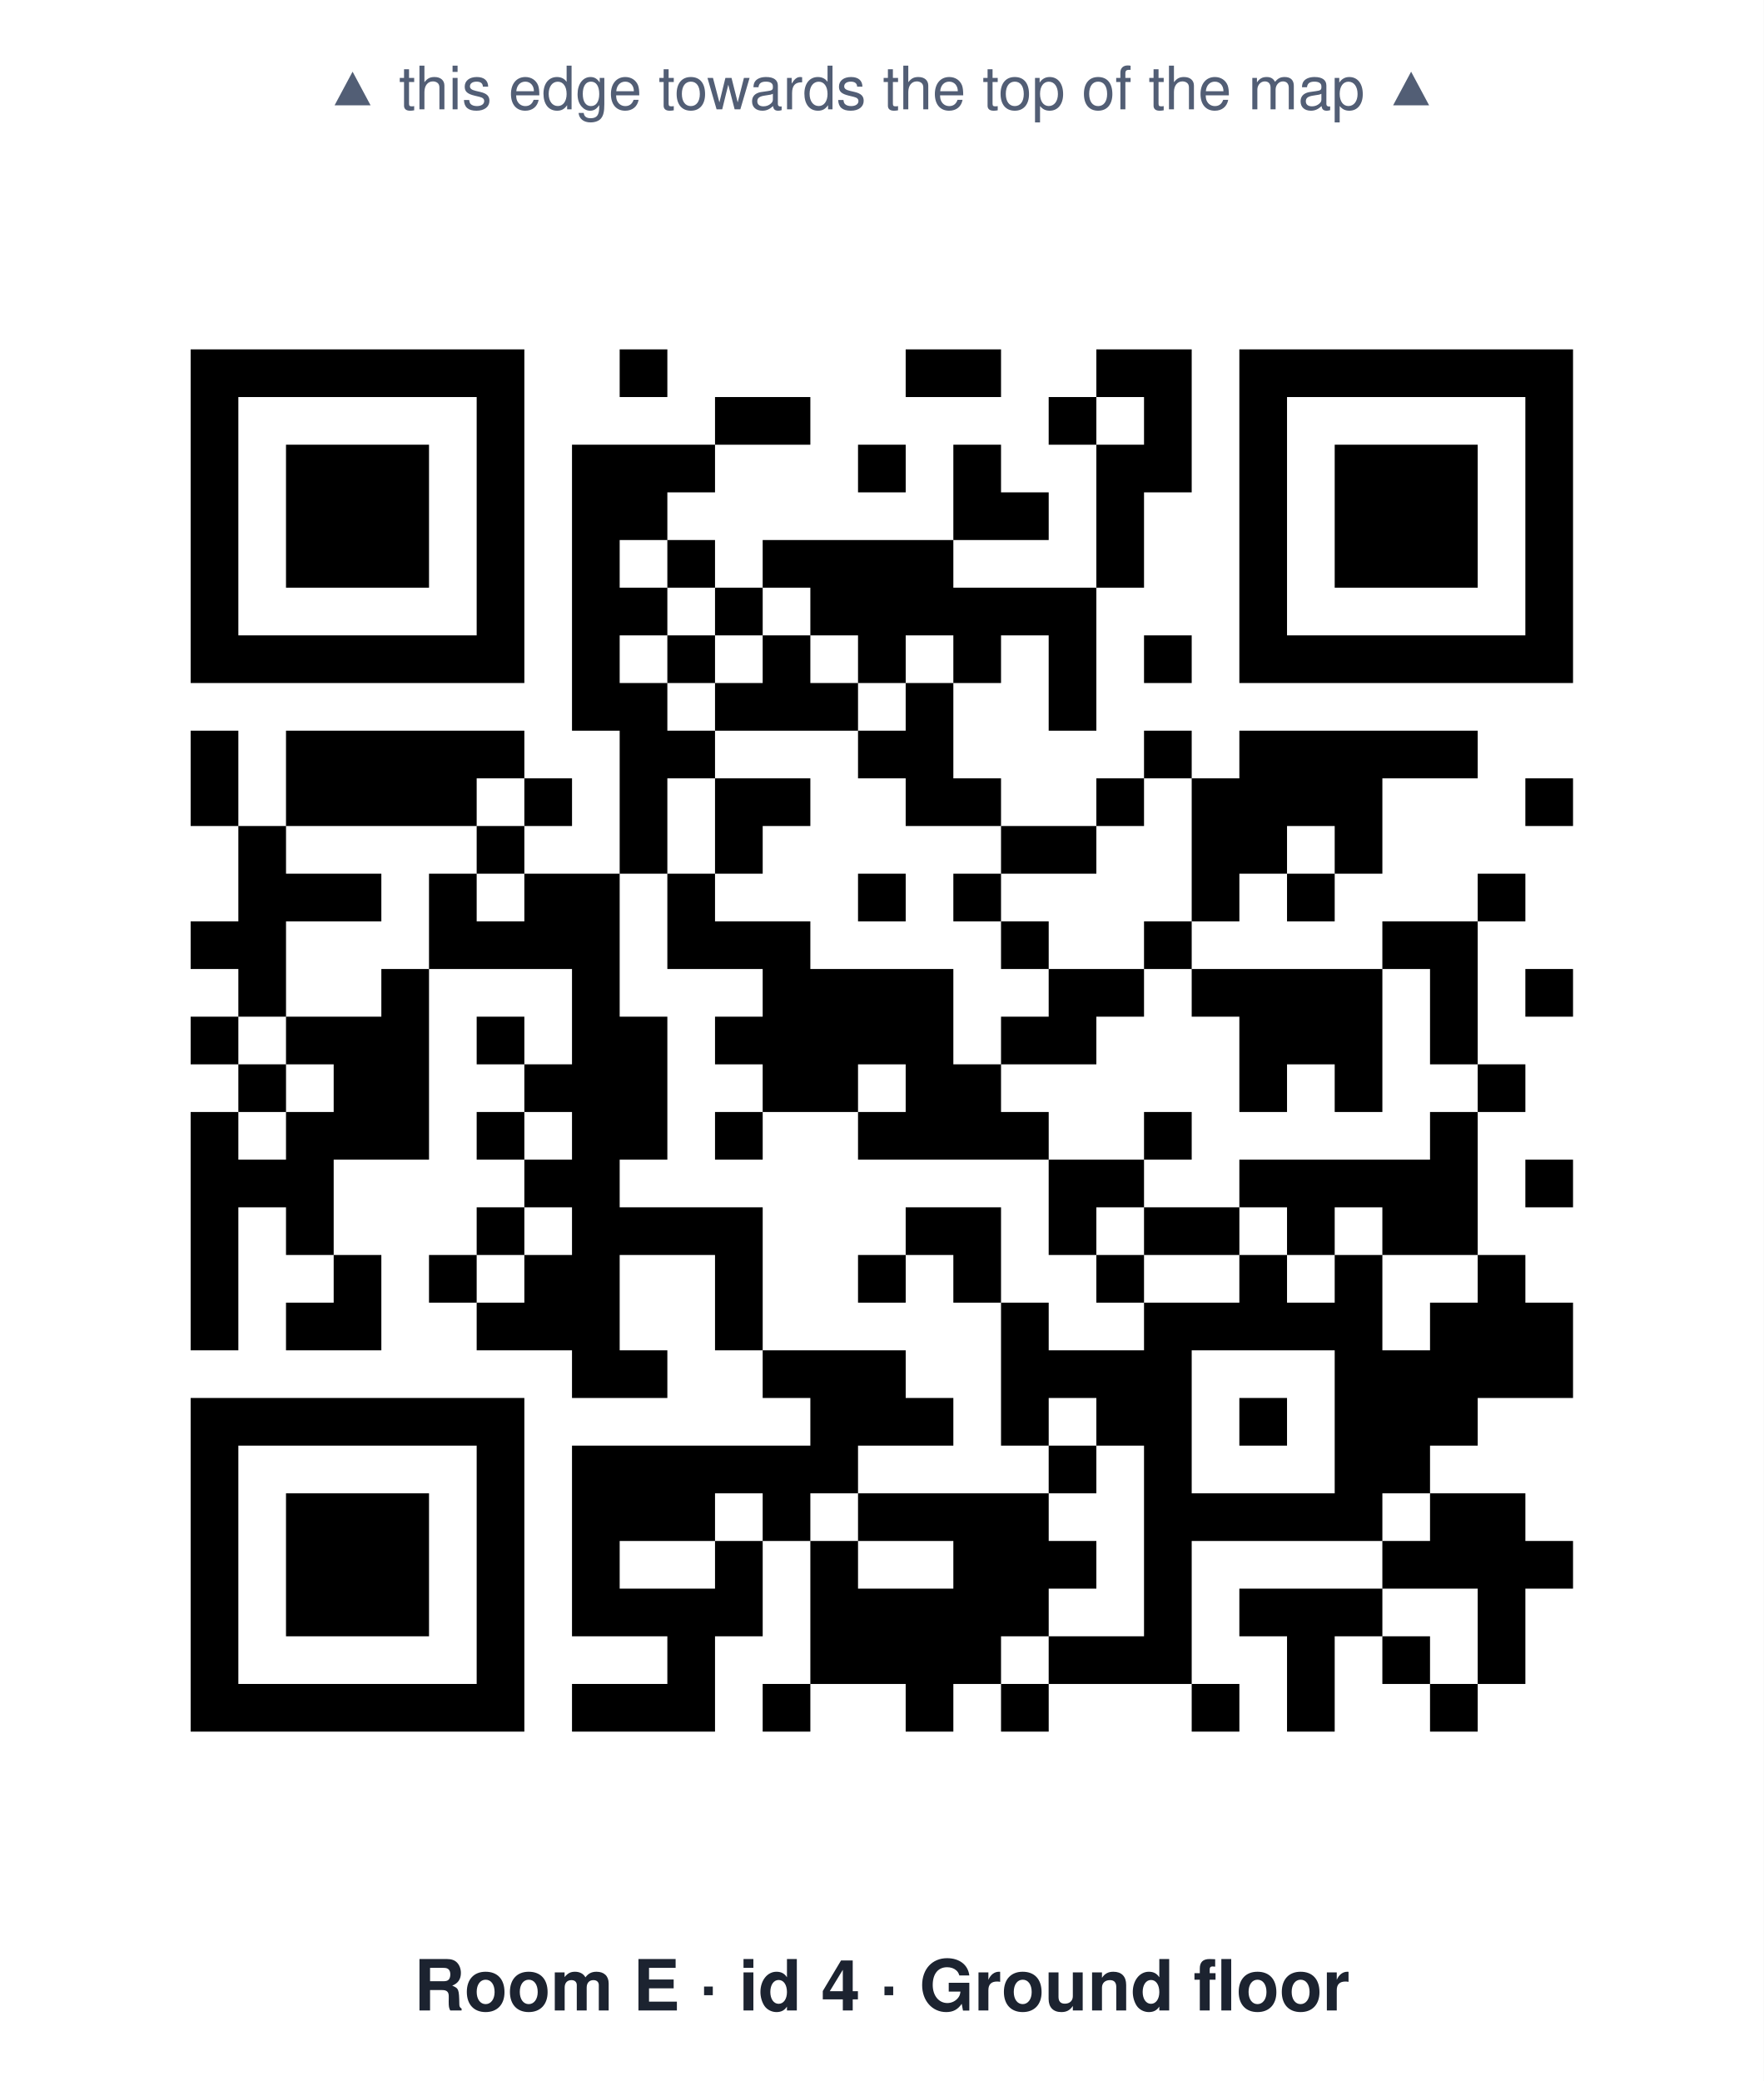
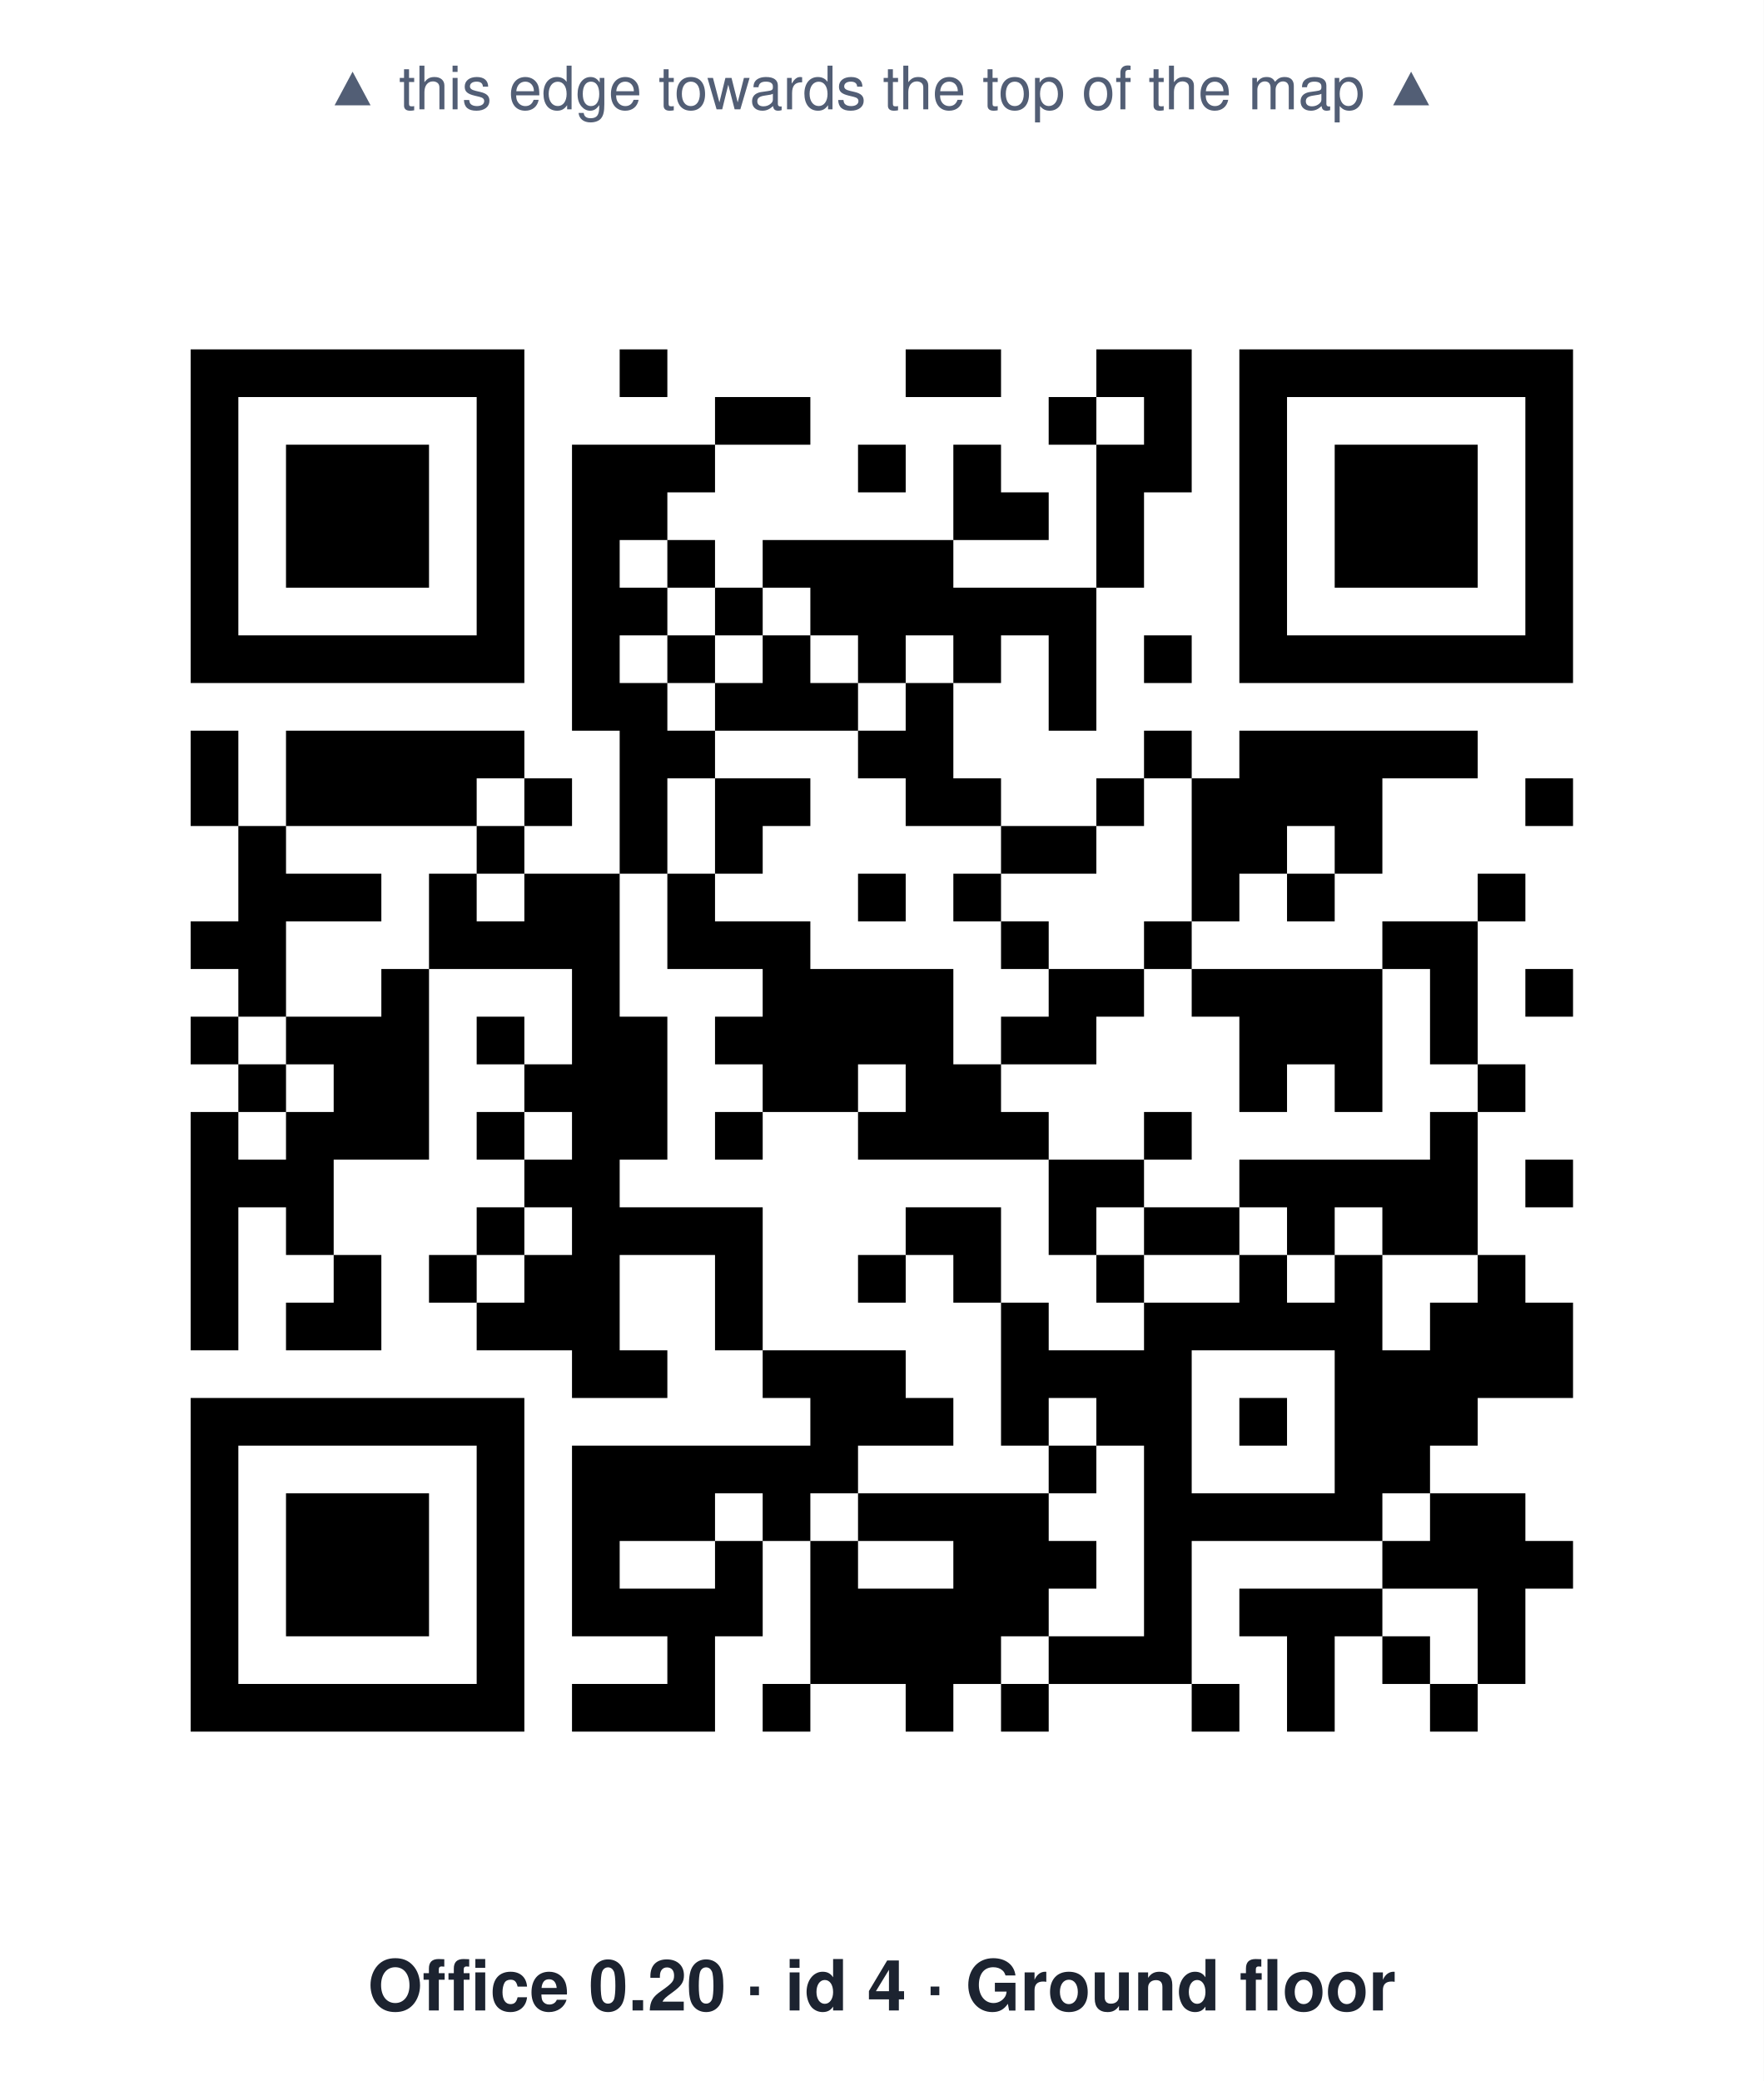
<svg xmlns="http://www.w3.org/2000/svg" viewBox="0 0 1000 1180" width="200mm" height="236mm">
  <rect width="1000" height="1180" fill="#fff" />
  <text x="500" y="62" text-anchor="middle" font-family="Helvetica, Arial, sans-serif" font-size="34" fill="#525E75">▲ this edge towards the top of the map ▲</text>
  <g transform="translate(0 90)">
    <path d="M108.11 108.11h27.03v27.03h-27.03zM135.14 108.11h27.03v27.03h-27.03zM162.16 108.11h27.03v27.03h-27.03zM189.19 108.11h27.03v27.03h-27.03zM216.22 108.11h27.03v27.03h-27.03zM243.24 108.11h27.03v27.03h-27.03zM270.27 108.11h27.03v27.03h-27.03zM351.35 108.11h27.03v27.03h-27.03zM513.51 108.11h27.03v27.03h-27.03zM540.54 108.11h27.03v27.03h-27.03zM621.62 108.11h27.03v27.03h-27.03zM648.65 108.11h27.03v27.03h-27.03zM702.70 108.11h27.03v27.03h-27.03zM729.73 108.11h27.03v27.03h-27.03zM756.76 108.11h27.03v27.03h-27.03zM783.78 108.11h27.03v27.03h-27.03zM810.81 108.11h27.03v27.03h-27.03zM837.84 108.11h27.03v27.03h-27.03zM864.86 108.11h27.03v27.03h-27.03zM108.11 135.14h27.03v27.03h-27.03zM270.27 135.14h27.03v27.03h-27.03zM405.41 135.14h27.03v27.03h-27.03zM432.43 135.14h27.03v27.03h-27.03zM594.59 135.14h27.03v27.03h-27.03zM648.65 135.14h27.03v27.03h-27.03zM702.70 135.14h27.03v27.03h-27.03zM864.86 135.14h27.03v27.03h-27.03zM108.11 162.16h27.03v27.03h-27.03zM162.16 162.16h27.03v27.03h-27.03zM189.19 162.16h27.03v27.03h-27.03zM216.22 162.16h27.03v27.03h-27.03zM270.27 162.16h27.03v27.03h-27.03zM324.32 162.16h27.03v27.03h-27.03zM351.35 162.16h27.03v27.03h-27.03zM378.38 162.16h27.03v27.03h-27.03zM486.49 162.16h27.03v27.03h-27.03zM540.54 162.16h27.03v27.03h-27.03zM621.62 162.16h27.03v27.03h-27.03zM648.65 162.16h27.03v27.03h-27.03zM702.70 162.16h27.03v27.03h-27.03zM756.76 162.16h27.03v27.03h-27.03zM783.78 162.16h27.03v27.03h-27.03zM810.81 162.16h27.03v27.03h-27.03zM864.86 162.16h27.03v27.03h-27.03zM108.11 189.19h27.03v27.03h-27.03zM162.16 189.19h27.03v27.03h-27.03zM189.19 189.19h27.03v27.03h-27.03zM216.22 189.19h27.03v27.03h-27.03zM270.27 189.19h27.03v27.03h-27.03zM324.32 189.19h27.03v27.03h-27.03zM351.35 189.19h27.03v27.03h-27.03zM540.54 189.19h27.03v27.03h-27.03zM567.57 189.19h27.03v27.03h-27.03zM621.62 189.19h27.03v27.03h-27.03zM702.70 189.19h27.03v27.03h-27.03zM756.76 189.19h27.03v27.03h-27.03zM783.78 189.19h27.03v27.03h-27.03zM810.81 189.19h27.03v27.03h-27.03zM864.86 189.19h27.03v27.03h-27.03zM108.11 216.22h27.03v27.03h-27.03zM162.16 216.22h27.03v27.03h-27.03zM189.19 216.22h27.03v27.03h-27.03zM216.22 216.22h27.03v27.03h-27.03zM270.27 216.22h27.03v27.03h-27.03zM324.32 216.22h27.03v27.03h-27.03zM378.38 216.22h27.03v27.03h-27.03zM432.43 216.22h27.03v27.03h-27.03zM459.46 216.22h27.03v27.03h-27.03zM486.49 216.22h27.03v27.03h-27.03zM513.51 216.22h27.03v27.03h-27.03zM621.62 216.22h27.03v27.03h-27.03zM702.70 216.22h27.03v27.03h-27.03zM756.76 216.22h27.03v27.03h-27.03zM783.78 216.22h27.03v27.03h-27.03zM810.81 216.22h27.03v27.03h-27.03zM864.86 216.22h27.03v27.03h-27.03zM108.11 243.24h27.03v27.03h-27.03zM270.27 243.24h27.03v27.03h-27.03zM324.32 243.24h27.03v27.03h-27.03zM351.35 243.24h27.03v27.03h-27.03zM405.41 243.24h27.03v27.03h-27.03zM459.46 243.24h27.03v27.03h-27.03zM486.49 243.24h27.03v27.03h-27.03zM513.51 243.24h27.03v27.03h-27.03zM540.54 243.24h27.03v27.03h-27.03zM567.57 243.24h27.03v27.03h-27.03zM594.59 243.24h27.03v27.03h-27.03zM702.70 243.24h27.03v27.03h-27.03zM864.86 243.24h27.03v27.03h-27.03zM108.11 270.27h27.03v27.03h-27.03zM135.14 270.27h27.03v27.03h-27.03zM162.16 270.27h27.03v27.03h-27.03zM189.19 270.27h27.03v27.03h-27.03zM216.22 270.27h27.03v27.03h-27.03zM243.24 270.27h27.03v27.03h-27.03zM270.27 270.27h27.03v27.03h-27.03zM324.32 270.27h27.03v27.03h-27.03zM378.38 270.27h27.03v27.03h-27.03zM432.43 270.27h27.03v27.03h-27.03zM486.49 270.27h27.03v27.03h-27.03zM540.54 270.27h27.03v27.03h-27.03zM594.59 270.27h27.03v27.03h-27.03zM648.65 270.27h27.03v27.03h-27.03zM702.70 270.27h27.03v27.03h-27.03zM729.73 270.27h27.03v27.03h-27.03zM756.76 270.27h27.03v27.03h-27.03zM783.78 270.27h27.03v27.03h-27.03zM810.81 270.27h27.03v27.03h-27.03zM837.84 270.27h27.03v27.03h-27.03zM864.86 270.27h27.03v27.03h-27.03zM324.32 297.30h27.03v27.03h-27.03zM351.35 297.30h27.03v27.03h-27.03zM405.41 297.30h27.03v27.03h-27.03zM432.43 297.30h27.03v27.03h-27.03zM459.46 297.30h27.03v27.03h-27.03zM513.51 297.30h27.03v27.03h-27.03zM594.59 297.30h27.03v27.03h-27.03zM108.11 324.32h27.03v27.03h-27.03zM162.16 324.32h27.03v27.03h-27.03zM189.19 324.32h27.03v27.03h-27.03zM216.22 324.32h27.03v27.03h-27.03zM243.24 324.32h27.03v27.03h-27.03zM270.27 324.32h27.03v27.03h-27.03zM351.35 324.32h27.03v27.03h-27.03zM378.38 324.32h27.03v27.03h-27.03zM486.49 324.32h27.03v27.03h-27.03zM513.51 324.32h27.03v27.03h-27.03zM648.65 324.32h27.03v27.03h-27.03zM702.70 324.32h27.03v27.03h-27.03zM729.73 324.32h27.03v27.03h-27.03zM756.76 324.32h27.03v27.03h-27.03zM783.78 324.32h27.03v27.03h-27.03zM810.81 324.32h27.03v27.03h-27.03zM108.11 351.35h27.03v27.03h-27.03zM162.16 351.35h27.03v27.03h-27.03zM189.19 351.35h27.03v27.03h-27.03zM216.22 351.35h27.03v27.03h-27.03zM243.24 351.35h27.03v27.03h-27.03zM297.30 351.35h27.03v27.03h-27.03zM351.35 351.35h27.03v27.03h-27.03zM405.41 351.35h27.03v27.03h-27.03zM432.43 351.35h27.03v27.03h-27.03zM513.51 351.35h27.03v27.03h-27.03zM540.54 351.35h27.03v27.03h-27.03zM621.62 351.35h27.03v27.03h-27.03zM675.68 351.35h27.03v27.03h-27.03zM702.70 351.35h27.03v27.03h-27.03zM729.73 351.35h27.03v27.03h-27.03zM756.76 351.35h27.03v27.03h-27.03zM864.86 351.35h27.03v27.03h-27.03zM135.14 378.38h27.03v27.03h-27.03zM270.27 378.38h27.03v27.03h-27.03zM351.35 378.38h27.03v27.03h-27.03zM405.41 378.38h27.03v27.03h-27.03zM567.57 378.38h27.03v27.03h-27.03zM594.59 378.38h27.03v27.03h-27.03zM675.68 378.38h27.03v27.03h-27.03zM702.70 378.38h27.03v27.03h-27.03zM756.76 378.38h27.03v27.03h-27.03zM135.14 405.41h27.03v27.03h-27.03zM162.16 405.41h27.03v27.03h-27.03zM189.19 405.41h27.03v27.03h-27.03zM243.24 405.41h27.03v27.03h-27.03zM297.30 405.41h27.03v27.03h-27.03zM324.32 405.41h27.03v27.03h-27.03zM378.38 405.41h27.03v27.03h-27.03zM486.49 405.41h27.03v27.03h-27.03zM540.54 405.41h27.03v27.03h-27.03zM675.68 405.41h27.03v27.03h-27.03zM729.73 405.41h27.03v27.03h-27.03zM837.84 405.41h27.03v27.03h-27.03zM108.11 432.43h27.03v27.03h-27.03zM135.14 432.43h27.03v27.03h-27.03zM243.24 432.43h27.03v27.03h-27.03zM270.27 432.43h27.03v27.03h-27.03zM297.30 432.43h27.03v27.03h-27.03zM324.32 432.43h27.03v27.03h-27.03zM378.38 432.43h27.03v27.03h-27.03zM405.41 432.43h27.03v27.03h-27.03zM432.43 432.43h27.03v27.03h-27.03zM567.57 432.43h27.03v27.03h-27.03zM648.65 432.43h27.03v27.03h-27.03zM783.78 432.43h27.03v27.03h-27.03zM810.81 432.43h27.03v27.03h-27.03zM135.14 459.46h27.03v27.03h-27.03zM216.22 459.46h27.03v27.03h-27.03zM324.32 459.46h27.03v27.03h-27.03zM432.43 459.46h27.03v27.03h-27.03zM459.46 459.46h27.03v27.03h-27.03zM486.49 459.46h27.03v27.03h-27.03zM513.51 459.46h27.03v27.03h-27.03zM594.59 459.46h27.03v27.03h-27.03zM621.62 459.46h27.03v27.03h-27.03zM675.68 459.46h27.03v27.03h-27.03zM702.70 459.46h27.03v27.03h-27.03zM729.73 459.46h27.03v27.03h-27.03zM756.76 459.46h27.03v27.03h-27.03zM810.81 459.46h27.03v27.03h-27.03zM864.86 459.46h27.03v27.03h-27.03zM108.11 486.49h27.03v27.03h-27.03zM162.16 486.49h27.03v27.03h-27.03zM189.19 486.49h27.03v27.03h-27.03zM216.22 486.49h27.03v27.03h-27.03zM270.27 486.49h27.03v27.03h-27.03zM324.32 486.49h27.03v27.03h-27.03zM351.35 486.49h27.03v27.03h-27.03zM405.41 486.49h27.03v27.03h-27.03zM432.43 486.49h27.03v27.03h-27.03zM459.46 486.49h27.03v27.03h-27.03zM486.49 486.49h27.03v27.03h-27.03zM513.51 486.49h27.03v27.03h-27.03zM567.57 486.49h27.03v27.03h-27.03zM594.59 486.49h27.03v27.03h-27.03zM702.70 486.49h27.03v27.03h-27.03zM729.73 486.49h27.03v27.03h-27.03zM756.76 486.49h27.03v27.03h-27.03zM810.81 486.49h27.03v27.03h-27.03zM135.14 513.51h27.03v27.03h-27.03zM189.19 513.51h27.03v27.03h-27.03zM216.22 513.51h27.03v27.03h-27.03zM297.30 513.51h27.03v27.03h-27.03zM324.32 513.51h27.03v27.03h-27.03zM351.35 513.51h27.03v27.03h-27.03zM432.43 513.51h27.03v27.03h-27.03zM459.46 513.51h27.03v27.03h-27.03zM513.51 513.51h27.03v27.03h-27.03zM540.54 513.51h27.03v27.03h-27.03zM702.70 513.51h27.03v27.03h-27.03zM756.76 513.51h27.03v27.03h-27.03zM837.84 513.51h27.03v27.03h-27.03zM108.11 540.54h27.03v27.03h-27.03zM162.16 540.54h27.03v27.03h-27.03zM189.19 540.54h27.03v27.03h-27.03zM216.22 540.54h27.03v27.03h-27.03zM270.27 540.54h27.03v27.03h-27.03zM324.32 540.54h27.03v27.03h-27.03zM351.35 540.54h27.03v27.03h-27.03zM405.41 540.54h27.03v27.03h-27.03zM486.49 540.54h27.03v27.03h-27.03zM513.51 540.54h27.03v27.03h-27.03zM540.54 540.54h27.03v27.03h-27.03zM567.57 540.54h27.03v27.03h-27.03zM648.65 540.54h27.03v27.03h-27.03zM810.81 540.54h27.03v27.03h-27.03zM108.11 567.57h27.03v27.03h-27.03zM135.14 567.57h27.03v27.03h-27.03zM162.16 567.57h27.03v27.03h-27.03zM297.30 567.57h27.03v27.03h-27.03zM324.32 567.57h27.03v27.03h-27.03zM594.59 567.57h27.03v27.03h-27.03zM621.62 567.57h27.03v27.03h-27.03zM702.70 567.57h27.03v27.03h-27.03zM729.73 567.57h27.03v27.03h-27.03zM756.76 567.57h27.03v27.03h-27.03zM783.78 567.57h27.03v27.03h-27.03zM810.81 567.57h27.03v27.03h-27.03zM864.86 567.57h27.03v27.03h-27.03zM108.11 594.59h27.03v27.03h-27.03zM162.16 594.59h27.03v27.03h-27.03zM270.27 594.59h27.03v27.03h-27.03zM324.32 594.59h27.03v27.03h-27.03zM351.35 594.59h27.03v27.03h-27.03zM378.38 594.59h27.03v27.03h-27.03zM405.41 594.59h27.03v27.03h-27.03zM513.51 594.59h27.03v27.03h-27.03zM540.54 594.59h27.03v27.03h-27.03zM594.59 594.59h27.03v27.03h-27.03zM648.65 594.59h27.03v27.03h-27.03zM675.68 594.59h27.03v27.03h-27.03zM729.73 594.59h27.03v27.03h-27.03zM783.78 594.59h27.03v27.03h-27.03zM810.81 594.59h27.03v27.03h-27.03zM108.11 621.62h27.03v27.03h-27.03zM189.19 621.62h27.03v27.03h-27.03zM243.24 621.62h27.03v27.03h-27.03zM297.30 621.62h27.03v27.03h-27.03zM324.32 621.62h27.03v27.03h-27.03zM405.41 621.62h27.03v27.03h-27.03zM486.49 621.62h27.03v27.03h-27.03zM540.54 621.62h27.03v27.03h-27.03zM621.62 621.62h27.03v27.03h-27.03zM702.70 621.62h27.03v27.03h-27.03zM756.76 621.62h27.03v27.03h-27.03zM837.84 621.62h27.03v27.03h-27.03zM108.11 648.65h27.03v27.03h-27.03zM162.16 648.65h27.03v27.03h-27.03zM189.19 648.65h27.03v27.03h-27.03zM270.27 648.65h27.03v27.03h-27.03zM297.30 648.65h27.03v27.03h-27.03zM324.32 648.65h27.03v27.03h-27.03zM405.41 648.65h27.03v27.03h-27.03zM567.57 648.65h27.03v27.03h-27.03zM648.65 648.65h27.03v27.03h-27.03zM675.68 648.65h27.03v27.03h-27.03zM702.70 648.65h27.03v27.03h-27.03zM729.73 648.65h27.03v27.03h-27.03zM756.76 648.65h27.03v27.03h-27.03zM810.81 648.65h27.03v27.03h-27.03zM837.84 648.65h27.03v27.03h-27.03zM864.86 648.65h27.03v27.03h-27.03zM324.32 675.68h27.03v27.03h-27.03zM351.35 675.68h27.03v27.03h-27.03zM432.43 675.68h27.03v27.03h-27.03zM459.46 675.68h27.03v27.03h-27.03zM486.49 675.68h27.03v27.03h-27.03zM567.57 675.68h27.03v27.03h-27.03zM594.59 675.68h27.03v27.03h-27.03zM621.62 675.68h27.03v27.03h-27.03zM648.65 675.68h27.03v27.03h-27.03zM756.76 675.68h27.03v27.03h-27.03zM783.78 675.68h27.03v27.03h-27.03zM810.81 675.68h27.03v27.03h-27.03zM837.84 675.68h27.03v27.03h-27.03zM864.86 675.68h27.03v27.03h-27.03zM108.11 702.70h27.03v27.03h-27.03zM135.14 702.70h27.03v27.03h-27.03zM162.16 702.70h27.03v27.03h-27.03zM189.19 702.70h27.03v27.03h-27.03zM216.22 702.70h27.03v27.03h-27.03zM243.24 702.70h27.03v27.03h-27.03zM270.27 702.70h27.03v27.03h-27.03zM459.46 702.70h27.03v27.03h-27.03zM486.49 702.70h27.03v27.03h-27.03zM513.51 702.70h27.03v27.03h-27.03zM567.57 702.70h27.03v27.03h-27.03zM621.62 702.70h27.03v27.03h-27.03zM648.65 702.70h27.03v27.03h-27.03zM702.70 702.70h27.03v27.03h-27.03zM756.76 702.70h27.03v27.03h-27.03zM783.78 702.70h27.03v27.03h-27.03zM810.81 702.70h27.03v27.03h-27.03zM108.11 729.73h27.03v27.03h-27.03zM270.27 729.73h27.03v27.03h-27.03zM324.32 729.73h27.03v27.03h-27.03zM351.35 729.73h27.03v27.03h-27.03zM378.38 729.73h27.03v27.03h-27.03zM405.41 729.73h27.03v27.03h-27.03zM432.43 729.73h27.03v27.03h-27.03zM459.46 729.73h27.03v27.03h-27.03zM594.59 729.73h27.03v27.03h-27.03zM648.65 729.73h27.03v27.03h-27.03zM756.76 729.73h27.03v27.03h-27.03zM783.78 729.73h27.03v27.03h-27.03zM108.11 756.76h27.03v27.03h-27.03zM162.16 756.76h27.03v27.03h-27.03zM189.19 756.76h27.03v27.03h-27.03zM216.22 756.76h27.03v27.03h-27.03zM270.27 756.76h27.03v27.03h-27.03zM324.32 756.76h27.03v27.03h-27.03zM351.35 756.76h27.03v27.03h-27.03zM378.38 756.76h27.03v27.03h-27.03zM432.43 756.76h27.03v27.03h-27.03zM486.49 756.76h27.03v27.03h-27.03zM513.51 756.76h27.03v27.03h-27.03zM540.54 756.76h27.03v27.03h-27.03zM567.57 756.76h27.03v27.03h-27.03zM648.65 756.76h27.03v27.03h-27.03zM675.68 756.76h27.03v27.03h-27.03zM702.70 756.76h27.03v27.03h-27.03zM729.73 756.76h27.03v27.03h-27.03zM756.76 756.76h27.03v27.03h-27.03zM810.81 756.76h27.03v27.03h-27.03zM837.84 756.76h27.03v27.03h-27.03zM108.11 783.78h27.03v27.03h-27.03zM162.16 783.78h27.03v27.03h-27.03zM189.19 783.78h27.03v27.03h-27.03zM216.22 783.78h27.03v27.03h-27.03zM270.27 783.78h27.03v27.03h-27.03zM324.32 783.78h27.03v27.03h-27.03zM405.41 783.78h27.03v27.03h-27.03zM459.46 783.78h27.03v27.03h-27.03zM540.54 783.78h27.03v27.03h-27.03zM567.57 783.78h27.03v27.03h-27.03zM594.59 783.78h27.03v27.03h-27.03zM648.65 783.78h27.03v27.03h-27.03zM783.78 783.78h27.03v27.03h-27.03zM810.81 783.78h27.03v27.03h-27.03zM837.84 783.78h27.03v27.03h-27.03zM864.86 783.78h27.03v27.03h-27.03zM108.11 810.81h27.03v27.03h-27.03zM162.16 810.81h27.03v27.03h-27.03zM189.19 810.81h27.03v27.03h-27.03zM216.22 810.81h27.03v27.03h-27.03zM270.27 810.81h27.03v27.03h-27.03zM324.32 810.81h27.03v27.03h-27.03zM351.35 810.81h27.03v27.03h-27.03zM378.38 810.81h27.03v27.03h-27.03zM405.41 810.81h27.03v27.03h-27.03zM459.46 810.81h27.03v27.03h-27.03zM486.49 810.81h27.03v27.03h-27.03zM513.51 810.81h27.03v27.03h-27.03zM540.54 810.81h27.03v27.03h-27.03zM567.57 810.81h27.03v27.03h-27.03zM648.65 810.81h27.03v27.03h-27.03zM702.70 810.81h27.03v27.03h-27.03zM729.73 810.81h27.03v27.03h-27.03zM756.76 810.81h27.03v27.03h-27.03zM837.84 810.81h27.03v27.03h-27.03zM108.11 837.84h27.03v27.03h-27.03zM270.27 837.84h27.03v27.03h-27.03zM378.38 837.84h27.03v27.03h-27.03zM459.46 837.84h27.03v27.03h-27.03zM486.49 837.84h27.03v27.03h-27.03zM513.51 837.84h27.03v27.03h-27.03zM540.54 837.84h27.03v27.03h-27.03zM594.59 837.84h27.03v27.03h-27.03zM621.62 837.84h27.03v27.03h-27.03zM648.65 837.84h27.03v27.03h-27.03zM729.73 837.84h27.03v27.03h-27.03zM783.78 837.84h27.03v27.03h-27.03zM837.84 837.84h27.03v27.03h-27.03zM108.11 864.86h27.03v27.03h-27.03zM135.14 864.86h27.03v27.03h-27.03zM162.16 864.86h27.03v27.03h-27.03zM189.19 864.86h27.03v27.03h-27.03zM216.22 864.86h27.03v27.03h-27.03zM243.24 864.86h27.03v27.03h-27.03zM270.27 864.86h27.03v27.03h-27.03zM324.32 864.86h27.03v27.03h-27.03zM351.35 864.86h27.03v27.03h-27.03zM378.38 864.86h27.03v27.03h-27.03zM432.43 864.86h27.03v27.03h-27.03zM513.51 864.86h27.03v27.03h-27.03zM567.57 864.86h27.03v27.03h-27.03zM675.68 864.86h27.03v27.03h-27.03zM729.73 864.86h27.03v27.03h-27.03zM810.81 864.86h27.03v27.03h-27.03z" fill="#000" />
  </g>
-   <text x="500" y="1140" text-anchor="middle" font-family="Helvetica, Arial, sans-serif" font-size="40" font-weight="bold" fill="#1c2330">Room E · id 4 · Ground floor</text>
+   <text x="500" y="1140" text-anchor="middle" font-family="Helvetica, Arial, sans-serif" font-size="40" font-weight="bold" fill="#1c2330">Office 0.20 · id 4 · Ground floor</text>
</svg>
